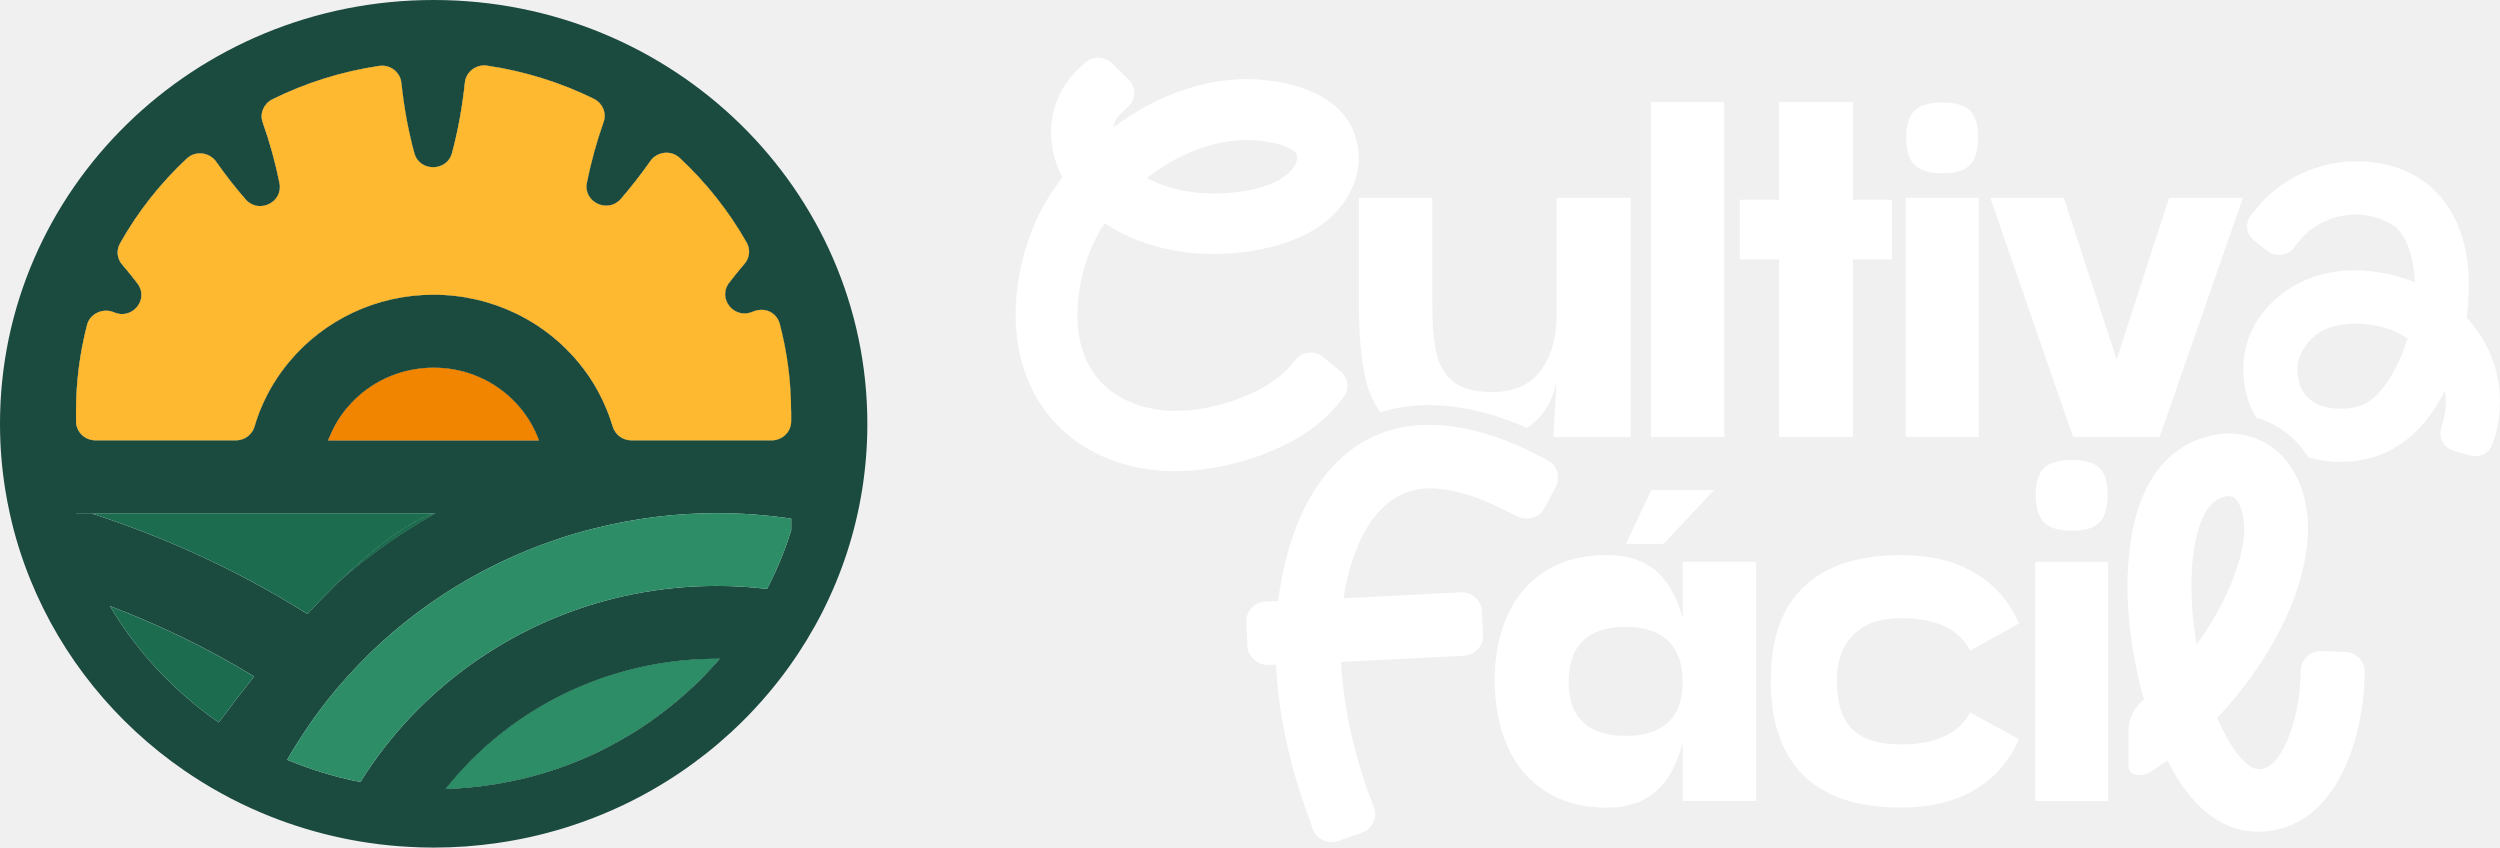
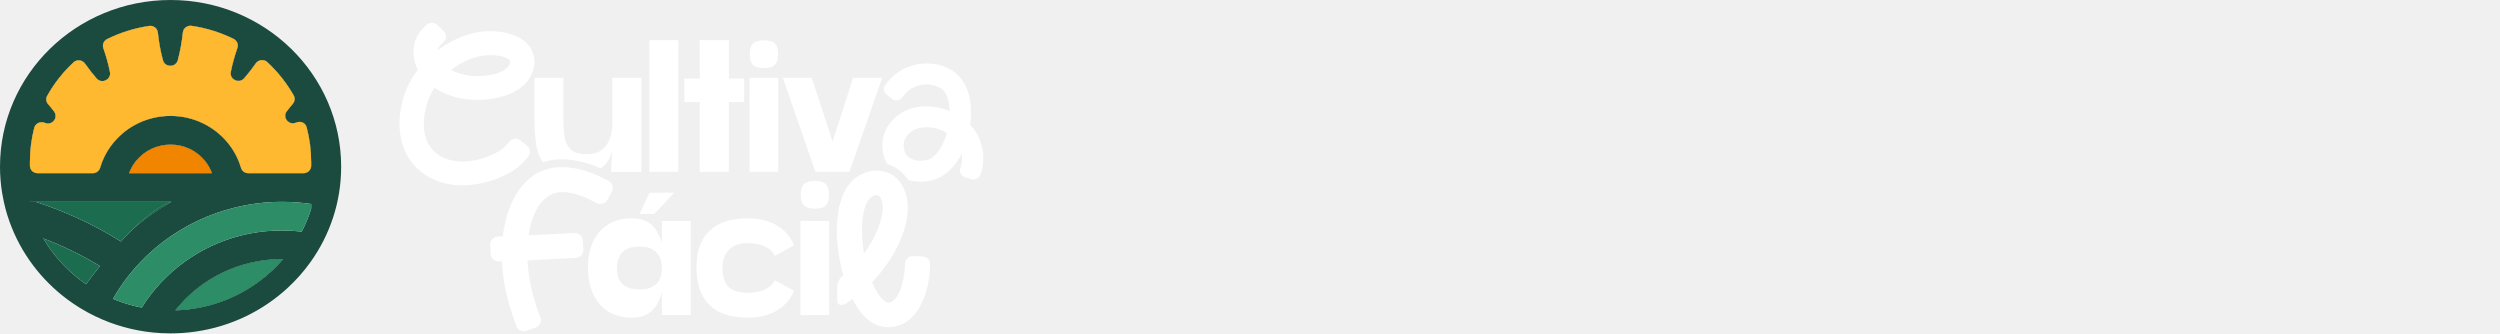
- <svg xmlns="http://www.w3.org/2000/svg" width="118" height="40" viewBox="0 0 118 40" fill="none">
+ <svg xmlns="http://www.w3.org/2000/svg" width="300" height="40" viewBox="0 0 300 40" fill="none">
  <g clip-path="url(#clip0_6_489)">
    <path d="M73.472 9.335V14.845C73.472 15.931 73.221 16.81 72.721 17.489C72.221 18.165 71.459 18.506 70.443 18.506C69.626 18.506 69.015 18.346 68.606 18.021C68.201 17.698 67.93 17.249 67.798 16.677C67.666 16.106 67.603 15.294 67.603 14.237V9.338H64.137V14.237C64.137 15.878 64.259 17.16 64.508 18.088C64.649 18.62 64.87 19.075 65.168 19.462C65.863 19.238 66.609 19.121 67.398 19.121C68.899 19.121 70.437 19.474 72.07 20.2C72.076 20.197 72.082 20.194 72.088 20.188C72.828 19.683 73.29 18.949 73.475 17.987L73.315 20.63H76.967V9.335H73.479H73.472Z" fill="white" />
    <path d="M77.923 4.819V20.627H81.39V4.819H77.923Z" fill="white" />
    <path d="M89.307 9.427H87.46V4.819H83.969V9.427H82.119V12.248H83.969V20.627H87.46V12.248H89.307V9.427Z" fill="white" />
    <path d="M89.948 9.335V20.624H93.393V9.335H89.948ZM92.987 5.222C92.732 4.967 92.298 4.838 91.682 4.838C91.065 4.838 90.625 4.967 90.364 5.222C90.103 5.477 89.971 5.898 89.971 6.485C89.971 7.072 90.103 7.521 90.364 7.782C90.625 8.047 91.065 8.179 91.682 8.179C92.298 8.179 92.732 8.047 92.987 7.782C93.242 7.521 93.368 7.088 93.368 6.485C93.368 5.883 93.242 5.477 92.987 5.222Z" fill="white" />
    <path d="M102.379 9.335L99.907 16.966L97.41 9.335H93.943L97.847 20.624H101.936L105.865 9.335H102.376H102.379Z" fill="white" />
    <path d="M50.872 14.517C50.916 13.146 51.404 11.624 52.14 10.539C53.241 11.268 54.662 11.772 56.119 11.926C56.496 11.966 56.889 11.987 57.292 11.987C58.525 11.987 62.646 11.75 63.879 8.729C64.3 7.706 64.19 6.525 63.592 5.646C62.664 4.282 60.787 3.894 59.749 3.784C59.453 3.753 59.148 3.734 58.849 3.734C56.723 3.734 54.489 4.555 52.545 6.018C52.59 5.775 52.7 5.557 52.869 5.394L53.263 5.019C53.436 4.853 53.536 4.626 53.536 4.389C53.536 4.152 53.442 3.925 53.269 3.756L52.473 2.981C52.297 2.809 52.064 2.723 51.831 2.723C51.599 2.723 51.372 2.806 51.196 2.975C51.196 2.975 50.79 3.363 50.781 3.369C50.271 3.882 49.91 4.53 49.733 5.24C49.563 5.92 49.57 6.624 49.749 7.34C49.84 7.702 49.972 8.047 50.142 8.376C50.017 8.538 49.894 8.708 49.777 8.886C48.714 10.373 48.032 12.439 47.95 14.403C47.849 16.459 48.403 18.282 49.557 19.674C50.743 21.103 52.473 21.973 54.565 22.198C54.848 22.228 55.147 22.244 55.452 22.244C57.946 22.244 61.353 21.199 63.042 19.204C63.045 19.198 63.404 18.761 63.404 18.761C63.709 18.383 63.655 17.836 63.275 17.529L62.444 16.849C62.281 16.714 62.073 16.64 61.862 16.64C61.834 16.64 61.809 16.64 61.784 16.644C61.541 16.665 61.321 16.779 61.167 16.96L60.828 17.357C59.799 18.5 57.449 19.395 55.474 19.395C55.276 19.395 55.087 19.385 54.908 19.367C52.228 19.081 50.715 17.277 50.866 14.538C50.866 14.532 50.866 14.526 50.866 14.52L50.872 14.517ZM58.855 6.611C59.053 6.611 59.258 6.624 59.453 6.642C60.381 6.74 61.013 7.005 61.161 7.22C61.221 7.309 61.249 7.493 61.18 7.662C60.736 8.747 58.811 9.132 57.298 9.132C57.009 9.132 56.716 9.116 56.458 9.089C55.587 8.996 54.791 8.757 54.134 8.4C55.575 7.266 57.279 6.608 58.852 6.608L58.855 6.611Z" fill="white" />
    <path d="M117.104 15.866C117.104 15.866 117.094 15.851 117.091 15.845C116.871 15.512 116.657 15.236 116.434 14.996C116.597 13.622 116.547 12.421 116.279 11.421C115.635 9.003 113.788 7.616 111.212 7.616C109.375 7.616 107.573 8.474 106.503 9.854L106.261 10.14C106.11 10.318 106.041 10.546 106.066 10.773C106.091 11.004 106.208 11.213 106.393 11.354L107.025 11.849C107.183 11.972 107.374 12.036 107.573 12.036C107.607 12.036 107.645 12.036 107.68 12.03C107.916 12.002 108.126 11.883 108.271 11.701L108.51 11.394C109.105 10.622 110.158 10.124 111.196 10.124C111.797 10.124 112.404 10.297 112.948 10.626C113.335 10.877 113.621 11.36 113.801 12.061C113.905 12.448 113.961 12.875 113.977 13.321C113.08 12.961 112.08 12.758 111.121 12.758C109.205 12.758 107.544 13.613 106.56 15.101C105.943 16.047 105.742 17.231 105.99 18.448C106.091 18.906 106.258 19.327 106.484 19.705C106.881 19.822 107.258 19.991 107.607 20.212C107.607 20.212 107.642 20.234 107.651 20.24C108.173 20.587 108.617 21.045 108.966 21.589C109.438 21.727 109.948 21.801 110.485 21.801C112.624 21.801 114.323 20.624 115.399 18.439C115.509 19.115 115.386 19.637 115.329 19.84L115.219 20.212C115.087 20.661 115.348 21.128 115.801 21.266L116.562 21.497C116.647 21.521 116.732 21.537 116.82 21.537C116.962 21.537 117.104 21.503 117.229 21.438C117.434 21.331 117.591 21.149 117.657 20.928L117.786 20.523C117.786 20.523 117.796 20.495 117.799 20.48C118.088 19.348 118.201 17.63 117.1 15.863L117.104 15.866ZM111.36 19.17C111.086 19.25 110.791 19.293 110.507 19.293C109.856 19.293 108.73 19.118 108.488 17.925C108.372 17.369 108.453 16.886 108.736 16.447C109.24 15.657 110.039 15.276 111.177 15.276C112.077 15.276 112.873 15.497 113.637 15.967C113.206 17.421 112.313 18.903 111.357 19.17H111.36Z" fill="white" />
    <path d="M100.464 26.528V28.855C100.417 28.163 100.404 27.361 100.464 26.528Z" fill="white" />
    <path d="M78.845 27.77C79.461 28.815 79.77 30.257 79.77 32.095C79.77 33.933 79.461 35.433 78.845 36.508C78.228 37.584 77.228 38.122 75.841 38.122C74.715 38.122 73.752 37.867 72.953 37.354C72.151 36.843 71.55 36.13 71.151 35.221C70.751 34.311 70.55 33.275 70.55 32.116C70.55 30.957 70.751 29.934 71.151 29.046C71.55 28.157 72.148 27.463 72.941 26.956C73.734 26.451 74.702 26.199 75.841 26.199C77.228 26.199 78.228 26.722 78.845 27.77ZM74.721 30.241C74.265 30.678 74.039 31.326 74.039 32.184C74.039 33.041 74.265 33.662 74.721 34.093C75.174 34.523 75.841 34.735 76.719 34.735C77.596 34.735 78.285 34.52 78.741 34.093C79.194 33.662 79.424 33.029 79.424 32.184C79.424 31.338 79.197 30.696 78.741 30.253C78.285 29.811 77.612 29.587 76.719 29.587C75.825 29.587 75.174 29.805 74.721 30.241ZM77.945 23.132H80.902L78.521 25.671H76.741L77.942 23.132H77.945ZM82.89 37.805H79.424V26.513H82.89V37.805Z" fill="white" />
    <path d="M85.142 27.703C86.183 26.701 87.712 26.2 89.728 26.2C91.084 26.2 92.235 26.473 93.182 27.023C94.129 27.573 94.833 28.376 95.296 29.427L92.984 30.715C92.739 30.204 92.336 29.82 91.782 29.562C91.229 29.307 90.543 29.178 89.725 29.178C88.737 29.178 87.989 29.442 87.473 29.968C86.957 30.496 86.699 31.203 86.699 32.092C86.699 33.177 86.945 33.954 87.438 34.428C87.932 34.901 88.693 35.138 89.725 35.138C90.543 35.138 91.229 35.008 91.782 34.753C92.336 34.498 92.739 34.12 92.984 33.625L95.296 34.889C94.833 35.943 94.129 36.745 93.182 37.292C92.235 37.842 91.084 38.116 89.728 38.116C87.681 38.116 86.142 37.609 85.117 36.591C84.092 35.574 83.579 34.08 83.579 32.11C83.579 30.14 84.098 28.698 85.139 27.696L85.142 27.703Z" fill="white" />
    <path d="M73.032 21.718L72.538 21.463C70.701 20.516 69.018 20.055 67.398 20.055C63.611 20.055 61.007 23.144 60.327 28.366L59.749 28.388C59.494 28.397 59.252 28.505 59.079 28.689C58.906 28.873 58.814 29.116 58.827 29.365L58.877 30.487C58.899 30.988 59.324 31.382 59.834 31.382C59.846 31.382 59.859 31.382 59.871 31.382L60.23 31.369C60.343 33.705 60.859 36.124 61.771 38.577L61.95 39.099C62.032 39.339 62.208 39.536 62.441 39.647C62.573 39.708 62.718 39.742 62.859 39.742C62.97 39.742 63.077 39.723 63.18 39.687L64.275 39.305C64.517 39.219 64.715 39.044 64.822 38.817C64.929 38.589 64.939 38.328 64.847 38.091L64.643 37.566C63.86 35.42 63.401 33.253 63.294 31.243L69.088 30.951C69.342 30.939 69.581 30.831 69.751 30.647C69.924 30.463 70.012 30.22 70 29.974L69.946 28.852C69.924 28.351 69.5 27.958 68.99 27.958C68.974 27.958 68.962 27.958 68.946 27.958L63.416 28.24C63.74 26.034 64.841 23.052 67.471 23.052C68.515 23.052 69.764 23.418 71.085 24.113C71.094 24.116 71.632 24.38 71.632 24.38C71.771 24.448 71.915 24.478 72.06 24.478C72.409 24.478 72.743 24.291 72.912 23.968L73.435 22.975C73.674 22.517 73.494 21.958 73.029 21.718H73.032Z" fill="white" />
    <path d="M111.36 31.074C111.187 30.893 110.948 30.782 110.693 30.773L109.592 30.73H109.554C109.045 30.73 108.62 31.12 108.598 31.621L108.573 32.156C108.516 33.721 107.834 36.096 106.755 36.296C106.714 36.302 106.676 36.309 106.638 36.309C106.047 36.309 105.276 35.353 104.657 33.877C106.582 31.855 108.595 28.76 108.903 25.628C109.105 23.648 108.422 21.881 107.12 21.02C107.11 21.014 107.104 21.011 107.098 21.005C106.535 20.652 105.88 20.464 105.21 20.464C104.984 20.464 104.754 20.486 104.531 20.529C103.16 20.784 101.385 21.737 100.703 24.829C100.577 25.391 100.505 25.966 100.464 26.528C100.404 27.361 100.417 28.163 100.464 28.855C100.502 29.408 100.555 29.894 100.609 30.266C100.756 31.249 100.951 32.175 101.19 33.02C101.19 33.02 101.187 33.023 101.184 33.026C100.731 33.389 100.464 33.923 100.464 34.492V36.146C100.464 36.346 100.602 36.527 100.8 36.567C100.8 36.567 100.8 36.567 100.804 36.567C100.863 36.579 100.923 36.582 100.983 36.582C101.178 36.582 101.37 36.524 101.533 36.413L101.974 36.112C102.084 36.038 102.194 35.967 102.301 35.894C103.046 37.36 104.361 39.256 106.591 39.256C106.837 39.256 107.088 39.232 107.343 39.185C110.545 38.586 111.52 34.394 111.589 32.273L111.615 31.747C111.627 31.498 111.536 31.256 111.363 31.071L111.36 31.074ZM103.682 30.416C103.647 30.226 103.619 30.038 103.594 29.848C103.222 27.232 103.48 24.245 104.685 23.562C104.811 23.507 104.943 23.452 105.072 23.427C105.119 23.418 105.163 23.415 105.207 23.415C105.298 23.415 105.368 23.433 105.434 23.479C105.733 23.676 106.003 24.401 105.909 25.351C105.78 26.639 105.047 28.563 103.682 30.419V30.416Z" fill="white" />
    <path d="M96.06 26.516H99.504V37.809H96.06V26.516ZM96.478 24.653C96.218 24.389 96.085 23.959 96.085 23.356C96.085 22.754 96.218 22.348 96.478 22.093C96.74 21.838 97.18 21.709 97.796 21.709C98.413 21.709 98.847 21.838 99.102 22.093C99.357 22.348 99.483 22.769 99.483 23.356C99.483 23.943 99.357 24.392 99.102 24.653C98.847 24.918 98.413 25.05 97.796 25.05C97.18 25.05 96.74 24.918 96.478 24.653Z" fill="white" />
    <path d="M36.815 15.3C36.667 14.738 36.085 14.474 35.541 14.71H35.535C34.66 15.091 33.855 14.092 34.424 13.346C34.654 13.044 34.899 12.746 35.151 12.448C35.393 12.168 35.431 11.775 35.255 11.455C34.409 9.965 33.336 8.615 32.081 7.447C31.672 7.072 31.018 7.152 30.7 7.607C30.256 8.237 29.791 8.834 29.307 9.393C28.693 10.097 27.526 9.537 27.709 8.628C27.897 7.678 28.162 6.713 28.498 5.754C28.649 5.333 28.448 4.869 28.042 4.666C26.482 3.897 24.783 3.359 22.994 3.098C22.481 3.024 22.003 3.387 21.949 3.894C21.827 5.047 21.625 6.175 21.339 7.229C21.1 8.114 19.807 8.114 19.565 7.232C19.279 6.172 19.077 5.05 18.952 3.9C18.898 3.393 18.42 3.031 17.904 3.111C16.114 3.375 14.416 3.916 12.859 4.69C12.456 4.893 12.255 5.357 12.406 5.775C12.742 6.734 13.01 7.699 13.198 8.643C13.381 9.55 12.217 10.112 11.604 9.411C11.119 8.855 10.654 8.262 10.213 7.635C9.896 7.18 9.235 7.1 8.829 7.478C7.577 8.649 6.505 9.998 5.671 11.492C5.489 11.812 5.53 12.205 5.769 12.485C6.024 12.777 6.266 13.075 6.489 13.373C6.974 14.003 6.467 14.824 5.769 14.824C5.646 14.824 5.517 14.796 5.388 14.741C4.869 14.517 4.256 14.796 4.114 15.337C3.775 16.641 3.595 18.005 3.595 19.41V19.886C3.595 20.381 4.007 20.784 4.514 20.784H11.145C11.557 20.784 11.912 20.513 12.025 20.126C12.076 19.951 12.132 19.782 12.192 19.613C12.226 19.511 12.267 19.419 12.305 19.321C12.651 18.476 13.126 17.698 13.714 17.012C15.325 15.119 17.753 13.911 20.471 13.911C21.864 13.911 23.179 14.228 24.346 14.79C24.975 15.091 25.56 15.466 26.098 15.903C26.293 16.06 26.479 16.226 26.661 16.404C27.511 17.228 28.19 18.217 28.64 19.324C28.674 19.41 28.709 19.496 28.744 19.585C28.81 19.766 28.869 19.948 28.926 20.129C29.039 20.516 29.398 20.784 29.804 20.784H36.434C36.941 20.784 37.353 20.381 37.353 19.886V19.41C37.353 17.993 37.167 16.613 36.821 15.3H36.815ZM33.83 31.093C28.775 31.093 24.076 33.392 21.037 37.231C21.116 37.228 21.191 37.224 21.27 37.221C21.349 37.218 21.427 37.212 21.503 37.209C21.518 37.209 21.534 37.209 21.547 37.209C21.556 37.209 21.569 37.209 21.578 37.209C21.594 37.209 21.61 37.209 21.625 37.206C21.735 37.2 21.849 37.191 21.956 37.181C21.965 37.181 21.974 37.181 21.981 37.181C22 37.181 22.015 37.178 22.034 37.175C22.157 37.166 22.279 37.154 22.402 37.139C22.459 37.132 22.515 37.126 22.572 37.12C22.578 37.12 22.585 37.12 22.591 37.12C22.67 37.111 22.745 37.102 22.821 37.089C22.836 37.089 22.852 37.086 22.868 37.083C22.909 37.077 22.95 37.074 22.99 37.065C23.101 37.049 23.214 37.034 23.321 37.016C23.393 37.006 23.462 36.994 23.535 36.982C23.572 36.976 23.61 36.969 23.645 36.96C23.651 36.96 23.654 36.96 23.66 36.957C23.67 36.957 23.679 36.954 23.692 36.951C23.777 36.939 23.859 36.92 23.94 36.905C23.944 36.905 23.947 36.905 23.95 36.905C23.962 36.905 23.981 36.899 23.994 36.896C24.019 36.893 24.044 36.886 24.069 36.88C24.192 36.856 24.311 36.831 24.434 36.803C24.456 36.797 24.478 36.794 24.5 36.791C24.607 36.767 24.714 36.742 24.821 36.714C24.966 36.677 25.107 36.641 25.252 36.601C25.403 36.561 25.551 36.518 25.699 36.471C25.802 36.441 25.906 36.407 26.01 36.373C26.079 36.352 26.148 36.327 26.218 36.306C26.303 36.275 26.391 36.247 26.476 36.216C26.535 36.198 26.592 36.176 26.649 36.155C26.658 36.152 26.671 36.146 26.68 36.143C26.699 36.136 26.715 36.13 26.73 36.124C26.822 36.09 26.916 36.057 27.007 36.02C27.014 36.017 27.023 36.014 27.029 36.011C27.114 35.977 27.199 35.943 27.281 35.909C27.322 35.891 27.366 35.872 27.407 35.857C27.526 35.808 27.646 35.755 27.765 35.703C27.847 35.666 27.929 35.629 28.008 35.593C28.067 35.565 28.127 35.537 28.184 35.51C28.247 35.479 28.309 35.448 28.372 35.417C28.442 35.383 28.511 35.35 28.58 35.313C28.646 35.279 28.712 35.248 28.775 35.211C28.838 35.178 28.901 35.147 28.961 35.11C29.027 35.076 29.093 35.039 29.156 35.002C29.234 34.959 29.313 34.913 29.395 34.867C29.432 34.846 29.473 34.821 29.511 34.8C29.58 34.763 29.646 34.719 29.715 34.68C29.8 34.63 29.882 34.578 29.967 34.526C30.08 34.455 30.19 34.385 30.304 34.311C30.411 34.243 30.514 34.169 30.621 34.096C30.744 34.013 30.864 33.927 30.983 33.837C31.232 33.659 31.471 33.475 31.703 33.284C31.763 33.238 31.82 33.189 31.876 33.14C31.936 33.094 31.993 33.044 32.049 32.995C32.16 32.9 32.27 32.805 32.377 32.709C32.386 32.7 32.399 32.688 32.411 32.679C32.421 32.672 32.427 32.663 32.436 32.657C32.531 32.571 32.628 32.485 32.719 32.396C32.83 32.291 32.94 32.19 33.043 32.082C33.097 32.03 33.15 31.978 33.201 31.923C33.254 31.87 33.304 31.815 33.355 31.76C33.446 31.668 33.534 31.572 33.622 31.474C33.644 31.449 33.666 31.425 33.688 31.4C33.694 31.394 33.701 31.388 33.707 31.378C33.717 31.369 33.723 31.36 33.732 31.351C33.808 31.268 33.883 31.179 33.959 31.093C33.915 31.093 33.871 31.093 33.827 31.093H33.83ZM25.431 20.756L25.425 20.735L25.416 20.71C25.403 20.673 25.39 20.636 25.375 20.599C25.101 19.939 24.705 19.348 24.179 18.841C24.06 18.721 23.959 18.635 23.862 18.555L23.852 18.546L23.843 18.54C23.522 18.279 23.173 18.054 22.811 17.882H22.802L22.792 17.873C22.069 17.526 21.292 17.351 20.474 17.351C18.904 17.351 17.426 18.027 16.419 19.21C16.064 19.628 15.781 20.092 15.573 20.593L15.555 20.633L15.536 20.673C15.529 20.692 15.52 20.71 15.514 20.732V20.744L15.504 20.756C15.501 20.762 15.501 20.775 15.498 20.781H25.447C25.447 20.781 25.441 20.762 25.438 20.753L25.431 20.756ZM20.965 37.237C20.987 37.237 21.012 37.237 21.034 37.237C21.009 37.237 20.987 37.237 20.965 37.237ZM20.549 24.22H3.595C3.595 24.22 3.589 24.223 3.589 24.226V24.232H20.553C20.553 24.232 20.556 24.22 20.553 24.22H20.549ZM16.011 27.441C17.398 26.224 18.92 25.148 20.546 24.235C20.455 24.251 18.977 24.564 16.011 27.441Z" fill="#1B4A3F" />
    <path d="M20.468 0C9.163 0 0 8.953 0 20C0 21.057 0.085 22.099 0.248 23.114C0.308 23.492 0.381 23.867 0.462 24.235C0.698 25.314 1.025 26.359 1.434 27.364C2.913 31.013 5.457 34.136 8.694 36.364C9.827 37.145 11.041 37.815 12.327 38.359C13.4 38.814 14.52 39.182 15.68 39.453C16.85 39.73 18.061 39.905 19.301 39.972C19.688 39.994 20.078 40.006 20.471 40.006C21.493 40.006 22.503 39.932 23.484 39.788C27.727 39.179 31.543 37.295 34.519 34.55C35.535 33.613 36.453 32.577 37.255 31.455C39.577 28.213 40.939 24.266 40.939 20.006C40.935 8.953 31.773 0 20.468 0ZM20.549 24.22C20.549 24.22 20.559 24.229 20.549 24.232C20.549 24.232 20.549 24.232 20.546 24.232C18.92 25.145 17.398 26.221 16.011 27.438C15.951 27.497 15.894 27.552 15.834 27.61C15.598 27.844 15.353 28.093 15.098 28.357C15.036 28.422 14.969 28.489 14.906 28.56C14.774 28.695 14.645 28.837 14.51 28.981C10.95 26.737 7.401 25.234 4.312 24.232H3.589V24.226C3.589 24.226 3.592 24.22 3.595 24.22H20.549ZM15.495 20.784C15.495 20.784 15.498 20.765 15.501 20.759L15.507 20.747V20.735C15.517 20.713 15.529 20.695 15.532 20.676L15.551 20.636L15.57 20.596C15.778 20.092 16.058 19.628 16.416 19.213C17.423 18.03 18.898 17.354 20.471 17.354C21.289 17.354 22.066 17.529 22.789 17.876L22.799 17.882H22.808C23.17 18.058 23.519 18.282 23.84 18.543L23.849 18.549L23.859 18.558C23.956 18.638 24.057 18.724 24.176 18.844C24.702 19.348 25.098 19.942 25.372 20.602C25.384 20.639 25.4 20.676 25.412 20.713L25.422 20.738L25.428 20.759C25.428 20.759 25.434 20.778 25.438 20.787H15.488L15.495 20.784ZM10.323 34.099C10.245 34.046 10.172 33.994 10.097 33.939C10.091 33.936 10.084 33.93 10.078 33.926C10.072 33.923 10.069 33.92 10.066 33.917C9.993 33.868 9.921 33.813 9.849 33.758C9.842 33.754 9.836 33.748 9.83 33.745C9.748 33.684 9.666 33.622 9.584 33.558C9.506 33.499 9.43 33.438 9.355 33.379C9.348 33.373 9.342 33.367 9.333 33.361C9.279 33.318 9.223 33.272 9.169 33.229C9.163 33.223 9.16 33.22 9.157 33.217C9.147 33.21 9.138 33.204 9.131 33.195C9.056 33.133 8.98 33.072 8.905 33.005C8.726 32.854 8.553 32.7 8.383 32.543C8.336 32.5 8.292 32.46 8.244 32.414C8.175 32.35 8.106 32.282 8.037 32.215C7.98 32.159 7.923 32.104 7.867 32.049C7.851 32.03 7.832 32.015 7.813 31.996C7.754 31.938 7.7 31.88 7.644 31.821C7.508 31.686 7.379 31.544 7.25 31.403C7.244 31.394 7.238 31.388 7.228 31.378C7.181 31.329 7.134 31.274 7.09 31.225C7.036 31.163 6.983 31.102 6.93 31.037C6.885 30.988 6.845 30.936 6.804 30.887C6.734 30.807 6.668 30.724 6.599 30.641C6.599 30.641 6.596 30.638 6.596 30.635C6.521 30.543 6.448 30.45 6.376 30.358C6.354 30.327 6.329 30.297 6.307 30.266C6.238 30.177 6.171 30.088 6.102 29.995C6.093 29.983 6.083 29.971 6.077 29.959C6.065 29.94 6.052 29.925 6.042 29.909C5.998 29.851 5.958 29.796 5.92 29.737C5.91 29.725 5.901 29.709 5.892 29.697C5.873 29.673 5.857 29.648 5.838 29.62C5.759 29.51 5.684 29.399 5.612 29.285C5.464 29.061 5.322 28.837 5.187 28.603C7.342 29.427 9.666 30.506 11.997 31.929C11.465 32.593 10.909 33.312 10.327 34.096L10.323 34.099ZM21.037 37.234C21.015 37.234 20.99 37.234 20.968 37.234C20.99 37.234 21.015 37.234 21.037 37.231V37.234ZM33.739 31.354C33.739 31.354 33.723 31.372 33.713 31.382C33.707 31.388 33.701 31.394 33.694 31.403C33.672 31.428 33.651 31.452 33.629 31.477C33.54 31.572 33.452 31.667 33.361 31.763C33.311 31.818 33.257 31.87 33.207 31.926C33.154 31.978 33.1 32.033 33.05 32.085C32.946 32.193 32.836 32.294 32.726 32.399C32.635 32.488 32.54 32.574 32.443 32.66C32.433 32.666 32.427 32.676 32.417 32.682C32.408 32.691 32.395 32.703 32.383 32.712C32.276 32.808 32.166 32.903 32.056 32.998C31.999 33.047 31.942 33.097 31.883 33.143C31.826 33.192 31.77 33.238 31.71 33.287C31.474 33.478 31.235 33.662 30.989 33.84C30.87 33.93 30.75 34.013 30.628 34.099C30.521 34.172 30.417 34.243 30.31 34.314C30.2 34.388 30.087 34.458 29.973 34.529C29.892 34.581 29.807 34.633 29.722 34.683C29.656 34.723 29.587 34.766 29.517 34.803C29.48 34.827 29.439 34.849 29.401 34.87C29.322 34.916 29.244 34.962 29.162 35.005C29.096 35.042 29.03 35.079 28.967 35.113C28.904 35.147 28.841 35.181 28.781 35.214C28.715 35.248 28.649 35.282 28.586 35.316C28.517 35.353 28.448 35.386 28.379 35.42C28.316 35.454 28.253 35.485 28.19 35.513C28.13 35.54 28.073 35.568 28.014 35.596C27.935 35.632 27.853 35.669 27.772 35.706C27.652 35.758 27.532 35.811 27.413 35.86C27.372 35.878 27.328 35.894 27.287 35.912C27.205 35.946 27.12 35.98 27.035 36.014C27.029 36.017 27.02 36.02 27.014 36.023C26.922 36.06 26.831 36.096 26.737 36.127C26.718 36.133 26.702 36.139 26.686 36.146C26.677 36.149 26.664 36.155 26.655 36.158C26.598 36.179 26.542 36.201 26.482 36.219C26.397 36.25 26.312 36.281 26.224 36.309C26.155 36.333 26.086 36.355 26.016 36.376C25.913 36.41 25.809 36.444 25.705 36.475C25.557 36.521 25.409 36.564 25.258 36.604C25.117 36.644 24.972 36.681 24.827 36.717C24.72 36.742 24.617 36.77 24.506 36.794C24.485 36.8 24.462 36.803 24.441 36.806C24.321 36.834 24.198 36.859 24.076 36.883C24.05 36.889 24.025 36.896 24 36.899C23.988 36.902 23.969 36.905 23.956 36.908C23.953 36.908 23.95 36.908 23.947 36.908C23.865 36.926 23.783 36.942 23.698 36.954C23.689 36.954 23.679 36.957 23.667 36.96C23.66 36.96 23.657 36.963 23.651 36.963C23.613 36.969 23.576 36.976 23.541 36.985C23.472 36.997 23.399 37.009 23.327 37.019C23.217 37.037 23.107 37.052 22.997 37.068C22.956 37.074 22.915 37.08 22.874 37.086C22.858 37.086 22.843 37.092 22.827 37.092C22.751 37.105 22.676 37.114 22.597 37.123C22.591 37.123 22.585 37.123 22.578 37.123C22.522 37.129 22.465 37.135 22.409 37.142C22.286 37.154 22.163 37.166 22.041 37.178C22.022 37.178 22.006 37.181 21.987 37.185C21.978 37.185 21.968 37.185 21.962 37.185C21.852 37.194 21.742 37.203 21.631 37.209C21.616 37.209 21.6 37.209 21.584 37.212C21.575 37.212 21.562 37.212 21.553 37.212C21.54 37.212 21.525 37.212 21.509 37.212C21.433 37.215 21.355 37.221 21.276 37.224C21.198 37.228 21.122 37.231 21.043 37.234C24.082 33.395 28.781 31.096 33.836 31.096C33.88 31.096 33.924 31.096 33.968 31.096C33.893 31.185 33.817 31.271 33.742 31.354H33.739ZM37.346 25.028C37.321 25.105 37.299 25.182 37.271 25.259C37.265 25.277 37.261 25.296 37.252 25.317C37.246 25.342 37.236 25.363 37.23 25.385C37.23 25.385 37.23 25.388 37.23 25.391C37.227 25.403 37.221 25.413 37.218 25.425C37.192 25.505 37.164 25.585 37.136 25.662C37.114 25.723 37.095 25.782 37.07 25.843C37.051 25.895 37.032 25.947 37.01 26C37.004 26.018 36.997 26.037 36.991 26.052C36.969 26.113 36.944 26.175 36.919 26.236C36.903 26.279 36.884 26.322 36.868 26.366C36.843 26.424 36.821 26.482 36.796 26.538C36.796 26.544 36.793 26.547 36.79 26.55C36.783 26.562 36.78 26.575 36.774 26.587C36.746 26.654 36.717 26.719 36.689 26.787C36.651 26.876 36.61 26.965 36.569 27.054C36.529 27.143 36.488 27.229 36.444 27.318C36.425 27.355 36.406 27.395 36.39 27.432C36.371 27.472 36.352 27.509 36.33 27.549C36.289 27.632 36.249 27.715 36.205 27.798C35.428 27.703 34.635 27.656 33.833 27.656C28.476 27.656 23.61 29.759 20.059 33.161C19.134 34.046 18.297 35.024 17.564 36.072C17.373 36.346 17.19 36.625 17.011 36.908C16.935 36.896 16.86 36.88 16.788 36.862C16.784 36.862 16.781 36.862 16.778 36.862C16.715 36.849 16.655 36.837 16.596 36.825C16.586 36.822 16.574 36.819 16.561 36.816C16.413 36.782 16.265 36.748 16.117 36.711C16.086 36.705 16.055 36.699 16.026 36.69C15.995 36.681 15.966 36.674 15.935 36.665C15.872 36.65 15.812 36.631 15.753 36.616C15.658 36.591 15.564 36.564 15.47 36.536C15.375 36.511 15.284 36.484 15.19 36.453C15.098 36.425 15.004 36.395 14.913 36.364C14.85 36.346 14.787 36.324 14.721 36.302C14.614 36.266 14.51 36.229 14.406 36.192C14.391 36.186 14.375 36.183 14.362 36.176C14.243 36.133 14.123 36.087 14.004 36.041C13.884 35.995 13.768 35.949 13.651 35.903C13.617 35.891 13.585 35.875 13.554 35.863C13.802 35.426 14.07 34.996 14.35 34.578C14.507 34.338 14.667 34.105 14.834 33.871C14.837 33.865 14.844 33.859 14.847 33.853C15.259 33.281 15.696 32.734 16.155 32.208C16.539 31.772 16.939 31.348 17.351 30.939C17.436 30.85 17.527 30.764 17.618 30.678C20.027 28.382 22.912 26.63 26.057 25.536C26.721 25.302 27.397 25.099 28.086 24.933C29.945 24.466 31.87 24.22 33.83 24.22C35.006 24.22 36.179 24.306 37.34 24.478C37.343 24.481 37.343 24.484 37.346 24.488V25.028ZM36.428 20.784H29.797C29.388 20.784 29.033 20.513 28.92 20.129C28.863 19.948 28.803 19.766 28.737 19.585C28.706 19.496 28.671 19.41 28.633 19.324C28.184 18.217 27.507 17.228 26.655 16.404C26.473 16.226 26.287 16.06 26.092 15.903C25.554 15.466 24.969 15.091 24.34 14.79C23.173 14.228 21.858 13.911 20.465 13.911C17.747 13.911 15.315 15.119 13.708 17.012C13.12 17.698 12.645 18.476 12.299 19.321C12.258 19.416 12.22 19.511 12.186 19.613C12.123 19.785 12.066 19.954 12.019 20.126C11.906 20.516 11.547 20.784 11.138 20.784H4.507C4.001 20.784 3.589 20.381 3.589 19.886V19.41C3.589 18.005 3.771 16.64 4.108 15.337C4.25 14.796 4.863 14.52 5.382 14.741C5.511 14.796 5.64 14.824 5.763 14.824C6.461 14.824 6.97 14.007 6.483 13.373C6.256 13.072 6.014 12.777 5.763 12.485C5.523 12.205 5.483 11.812 5.665 11.492C6.499 9.998 7.571 8.646 8.823 7.478C9.232 7.1 9.889 7.183 10.207 7.635C10.648 8.262 11.113 8.858 11.597 9.411C12.211 10.115 13.375 9.55 13.192 8.643C13.004 7.699 12.736 6.731 12.399 5.775C12.248 5.357 12.45 4.893 12.852 4.69C14.409 3.916 16.105 3.378 17.898 3.111C18.411 3.034 18.889 3.393 18.945 3.9C19.068 5.05 19.269 6.172 19.559 7.232C19.798 8.114 21.094 8.114 21.333 7.229C21.619 6.172 21.82 5.047 21.943 3.894C21.996 3.39 22.474 3.024 22.987 3.098C24.777 3.359 26.476 3.9 28.036 4.666C28.442 4.869 28.643 5.333 28.492 5.754C28.155 6.713 27.891 7.678 27.702 8.628C27.52 9.534 28.687 10.094 29.3 9.393C29.785 8.834 30.25 8.237 30.694 7.607C31.011 7.152 31.669 7.072 32.075 7.447C33.33 8.612 34.402 9.965 35.248 11.455C35.425 11.775 35.387 12.168 35.145 12.448C34.893 12.743 34.648 13.044 34.418 13.346C33.849 14.092 34.654 15.091 35.528 14.713H35.535C36.079 14.474 36.661 14.735 36.809 15.3C37.155 16.613 37.34 17.996 37.34 19.41V19.886C37.34 20.381 36.928 20.784 36.422 20.784H36.428Z" fill="#1B4A3F" />
    <path d="M33.962 31.096C33.886 31.185 33.811 31.271 33.735 31.354C33.726 31.363 33.72 31.372 33.71 31.382C33.704 31.388 33.698 31.394 33.691 31.403C33.669 31.428 33.647 31.452 33.625 31.477C33.537 31.572 33.449 31.668 33.358 31.763C33.308 31.818 33.254 31.87 33.204 31.926C33.15 31.978 33.097 32.033 33.047 32.086C32.943 32.193 32.833 32.294 32.722 32.399C32.631 32.488 32.537 32.574 32.44 32.66C32.43 32.666 32.424 32.676 32.414 32.682C32.405 32.691 32.392 32.703 32.38 32.712C32.273 32.808 32.163 32.903 32.053 32.998C31.996 33.047 31.939 33.097 31.88 33.143C31.823 33.192 31.766 33.238 31.707 33.287C31.471 33.478 31.232 33.662 30.986 33.84C30.867 33.93 30.747 34.013 30.625 34.099C30.518 34.172 30.414 34.243 30.307 34.314C30.197 34.388 30.084 34.458 29.97 34.529C29.889 34.581 29.803 34.633 29.719 34.683C29.652 34.723 29.583 34.766 29.514 34.803C29.476 34.827 29.436 34.849 29.398 34.87C29.319 34.916 29.241 34.962 29.159 35.005C29.093 35.042 29.027 35.079 28.964 35.113C28.901 35.147 28.838 35.181 28.778 35.214C28.712 35.248 28.646 35.282 28.583 35.316C28.514 35.353 28.445 35.386 28.375 35.42C28.313 35.454 28.25 35.485 28.187 35.513C28.127 35.54 28.07 35.568 28.011 35.596C27.932 35.632 27.85 35.669 27.768 35.706C27.649 35.758 27.529 35.811 27.41 35.86C27.369 35.878 27.325 35.894 27.284 35.912C27.202 35.946 27.117 35.98 27.032 36.014C27.026 36.017 27.017 36.02 27.01 36.023C26.919 36.06 26.828 36.096 26.733 36.127C26.715 36.133 26.699 36.14 26.683 36.146C26.674 36.149 26.661 36.155 26.652 36.158C26.595 36.179 26.538 36.201 26.479 36.219C26.394 36.25 26.309 36.281 26.221 36.309C26.152 36.333 26.082 36.355 26.013 36.376C25.909 36.41 25.806 36.444 25.702 36.475C25.554 36.521 25.406 36.564 25.255 36.604C25.114 36.644 24.969 36.681 24.824 36.717C24.717 36.742 24.613 36.77 24.503 36.794C24.481 36.8 24.459 36.803 24.437 36.806C24.318 36.834 24.195 36.859 24.072 36.883C24.047 36.889 24.022 36.896 23.997 36.899C23.984 36.902 23.965 36.905 23.953 36.908C23.95 36.908 23.947 36.908 23.944 36.908C23.862 36.926 23.78 36.942 23.695 36.954C23.686 36.954 23.676 36.957 23.663 36.96C23.657 36.96 23.654 36.963 23.648 36.963C23.61 36.969 23.572 36.976 23.538 36.985C23.468 36.997 23.396 37.009 23.324 37.019C23.214 37.037 23.104 37.052 22.994 37.068C22.953 37.074 22.912 37.08 22.871 37.086C22.855 37.086 22.839 37.092 22.824 37.092C22.748 37.105 22.673 37.114 22.594 37.123C22.588 37.123 22.581 37.123 22.575 37.123C22.519 37.129 22.462 37.135 22.405 37.142C22.283 37.154 22.16 37.166 22.037 37.178C22.018 37.178 22.003 37.181 21.984 37.185C21.974 37.185 21.965 37.185 21.959 37.185C21.849 37.194 21.738 37.203 21.628 37.209C21.613 37.209 21.597 37.209 21.581 37.212C21.572 37.212 21.559 37.212 21.55 37.212C21.537 37.212 21.521 37.212 21.506 37.212C21.43 37.215 21.352 37.221 21.273 37.224C21.194 37.228 21.119 37.231 21.04 37.234C24.079 33.395 28.778 31.096 33.833 31.096C33.877 31.096 33.921 31.096 33.965 31.096H33.962Z" fill="#2C8D66" />
    <path d="M20.546 24.235C18.92 25.148 17.398 26.224 16.011 27.441C18.98 24.564 20.458 24.251 20.546 24.235Z" fill="#1C6D4F" />
    <path d="M20.553 24.232H3.589V24.226C3.589 24.226 3.592 24.22 3.595 24.22H20.549C20.549 24.22 20.559 24.229 20.549 24.232H20.553Z" fill="#1C6D4F" />
    <path d="M37.346 19.41V19.886C37.346 20.381 36.934 20.784 36.428 20.784H29.797C29.388 20.784 29.033 20.513 28.92 20.129C28.863 19.948 28.803 19.766 28.737 19.585C28.706 19.496 28.671 19.41 28.633 19.324C28.184 18.217 27.507 17.228 26.655 16.404C26.473 16.226 26.287 16.06 26.092 15.903C25.554 15.466 24.969 15.091 24.34 14.79C23.173 14.228 21.858 13.911 20.465 13.911C17.747 13.911 15.315 15.119 13.708 17.012C13.12 17.698 12.645 18.476 12.299 19.321C12.258 19.416 12.22 19.511 12.186 19.613C12.123 19.785 12.066 19.954 12.019 20.126C11.906 20.516 11.547 20.784 11.138 20.784H4.508C4.001 20.784 3.589 20.381 3.589 19.886V19.41C3.589 18.005 3.771 16.641 4.108 15.337C4.25 14.796 4.863 14.52 5.382 14.741C5.511 14.796 5.64 14.824 5.763 14.824C6.461 14.824 6.97 14.007 6.483 13.373C6.256 13.072 6.014 12.777 5.763 12.485C5.524 12.205 5.483 11.812 5.665 11.492C6.499 9.998 7.571 8.646 8.823 7.478C9.232 7.1 9.889 7.183 10.207 7.635C10.648 8.262 11.113 8.858 11.597 9.411C12.211 10.115 13.375 9.55 13.192 8.643C13.004 7.699 12.736 6.731 12.399 5.775C12.249 5.357 12.45 4.893 12.852 4.69C14.409 3.916 16.105 3.378 17.898 3.111C18.411 3.034 18.889 3.393 18.945 3.9C19.068 5.05 19.269 6.172 19.559 7.232C19.798 8.114 21.094 8.114 21.333 7.229C21.619 6.172 21.82 5.047 21.943 3.894C21.996 3.39 22.475 3.024 22.987 3.098C24.777 3.359 26.476 3.9 28.036 4.666C28.442 4.869 28.643 5.333 28.492 5.754C28.155 6.713 27.891 7.678 27.702 8.628C27.52 9.534 28.687 10.094 29.3 9.393C29.785 8.834 30.25 8.237 30.694 7.607C31.011 7.152 31.669 7.072 32.075 7.447C33.33 8.612 34.402 9.965 35.248 11.455C35.425 11.775 35.387 12.168 35.145 12.448C34.893 12.743 34.648 13.044 34.418 13.346C33.849 14.092 34.654 15.091 35.528 14.713H35.535C36.079 14.474 36.661 14.735 36.809 15.3C37.155 16.613 37.34 17.996 37.34 19.41H37.346Z" fill="#FFB930" />
    <path d="M25.441 20.787H15.492C15.492 20.787 15.495 20.768 15.498 20.762L15.504 20.75V20.738C15.514 20.716 15.526 20.698 15.529 20.679L15.548 20.639L15.567 20.599C15.775 20.095 16.055 19.631 16.413 19.216C17.42 18.033 18.895 17.357 20.468 17.357C21.286 17.357 22.062 17.532 22.786 17.879L22.795 17.885H22.805C23.167 18.061 23.516 18.285 23.837 18.546L23.846 18.552L23.855 18.561C23.953 18.642 24.054 18.727 24.173 18.847C24.698 19.352 25.095 19.945 25.368 20.605C25.381 20.642 25.397 20.679 25.409 20.716L25.419 20.741L25.425 20.762C25.425 20.762 25.431 20.781 25.434 20.79L25.441 20.787Z" fill="#F28500" />
    <path d="M37.346 24.488V25.029C37.321 25.105 37.299 25.182 37.271 25.259C37.265 25.277 37.261 25.296 37.252 25.317C37.246 25.342 37.236 25.363 37.23 25.385C37.23 25.385 37.23 25.388 37.23 25.391C37.227 25.403 37.221 25.413 37.218 25.425C37.192 25.505 37.164 25.585 37.136 25.662C37.114 25.723 37.095 25.782 37.07 25.843C37.051 25.895 37.032 25.948 37.01 26C37.004 26.018 36.997 26.037 36.991 26.052C36.969 26.113 36.944 26.175 36.919 26.236C36.903 26.279 36.884 26.322 36.868 26.366C36.843 26.424 36.821 26.482 36.796 26.538C36.796 26.544 36.793 26.547 36.79 26.55C36.783 26.562 36.78 26.575 36.774 26.587C36.746 26.654 36.717 26.719 36.689 26.787C36.651 26.876 36.61 26.965 36.569 27.054C36.529 27.143 36.488 27.229 36.444 27.318C36.425 27.355 36.406 27.395 36.39 27.432C36.371 27.472 36.352 27.509 36.331 27.549C36.29 27.632 36.249 27.715 36.205 27.798C35.428 27.703 34.635 27.656 33.833 27.656C28.476 27.656 23.61 29.759 20.059 33.161C19.134 34.046 18.297 35.024 17.564 36.072C17.373 36.346 17.19 36.625 17.011 36.908C16.935 36.896 16.86 36.88 16.788 36.862C16.784 36.862 16.781 36.862 16.778 36.862C16.715 36.85 16.655 36.837 16.596 36.825C16.586 36.822 16.574 36.819 16.561 36.816C16.413 36.782 16.265 36.748 16.117 36.711C16.086 36.705 16.055 36.699 16.026 36.69C15.995 36.681 15.966 36.674 15.935 36.665C15.872 36.65 15.812 36.631 15.753 36.616C15.658 36.591 15.564 36.564 15.47 36.536C15.375 36.511 15.284 36.484 15.19 36.453C15.098 36.425 15.004 36.395 14.913 36.364C14.85 36.346 14.787 36.324 14.721 36.303C14.614 36.266 14.51 36.229 14.406 36.192C14.391 36.186 14.375 36.183 14.362 36.176C14.243 36.133 14.123 36.087 14.004 36.041C13.884 35.995 13.768 35.949 13.652 35.903C13.617 35.891 13.585 35.875 13.554 35.863C13.802 35.426 14.07 34.996 14.35 34.578C14.507 34.338 14.668 34.105 14.834 33.871C14.837 33.865 14.844 33.859 14.847 33.853C15.259 33.281 15.696 32.734 16.155 32.208C16.539 31.772 16.939 31.348 17.351 30.939C17.436 30.85 17.527 30.764 17.618 30.678C20.027 28.382 22.912 26.63 26.057 25.536C26.721 25.302 27.397 25.099 28.086 24.933C29.945 24.466 31.87 24.22 33.83 24.22C35.006 24.22 36.179 24.306 37.34 24.478C37.343 24.481 37.343 24.484 37.346 24.488Z" fill="#2C8D66" />
    <path d="M5.184 28.606C7.338 29.43 9.663 30.509 11.994 31.932C11.462 32.596 10.905 33.315 10.323 34.099C10.245 34.046 10.172 33.994 10.097 33.939C10.091 33.936 10.085 33.93 10.078 33.926C10.072 33.923 10.069 33.92 10.066 33.917C9.993 33.868 9.921 33.813 9.849 33.758C9.842 33.754 9.836 33.748 9.83 33.745C9.748 33.684 9.666 33.622 9.584 33.558C9.506 33.499 9.43 33.438 9.355 33.379C9.348 33.373 9.342 33.367 9.333 33.361C9.279 33.318 9.223 33.272 9.169 33.229C9.163 33.223 9.16 33.22 9.157 33.217C9.147 33.21 9.138 33.204 9.131 33.195C9.056 33.133 8.98 33.072 8.905 33.004C8.726 32.854 8.553 32.7 8.383 32.543C8.336 32.5 8.292 32.46 8.244 32.414C8.175 32.35 8.106 32.282 8.037 32.215C7.98 32.159 7.923 32.104 7.867 32.048C7.851 32.03 7.832 32.015 7.813 31.996C7.754 31.938 7.7 31.88 7.644 31.821C7.508 31.686 7.379 31.544 7.25 31.403C7.244 31.394 7.238 31.388 7.228 31.378C7.181 31.329 7.134 31.274 7.09 31.225C7.036 31.163 6.983 31.102 6.93 31.037C6.885 30.988 6.845 30.936 6.804 30.887C6.734 30.807 6.668 30.724 6.599 30.641C6.599 30.641 6.596 30.638 6.596 30.635C6.521 30.543 6.448 30.45 6.376 30.358C6.354 30.327 6.329 30.297 6.307 30.266C6.238 30.177 6.171 30.088 6.102 29.995C6.093 29.983 6.083 29.971 6.077 29.959C6.065 29.94 6.052 29.925 6.043 29.909C6.002 29.851 5.961 29.796 5.92 29.737C5.91 29.725 5.901 29.709 5.892 29.697C5.873 29.673 5.857 29.648 5.838 29.62C5.759 29.51 5.684 29.399 5.612 29.285C5.464 29.061 5.322 28.837 5.187 28.603L5.184 28.606Z" fill="#1C6D4F" />
    <path d="M20.553 24.232C20.553 24.232 20.553 24.232 20.549 24.232C20.458 24.248 18.98 24.561 16.014 27.438C15.954 27.494 15.897 27.552 15.838 27.61C15.602 27.844 15.356 28.093 15.101 28.357C15.039 28.422 14.973 28.489 14.91 28.56C14.777 28.695 14.649 28.837 14.513 28.981C10.953 26.737 7.405 25.234 4.316 24.232H20.556H20.553Z" fill="#1C6D4F" />
  </g>
  <defs>
    <clipPath id="clip0_6_489">
-       <rect width="118" height="40" fill="white" />
+       <rect width="300" height="40" fill="white" />
    </clipPath>
  </defs>
</svg>
